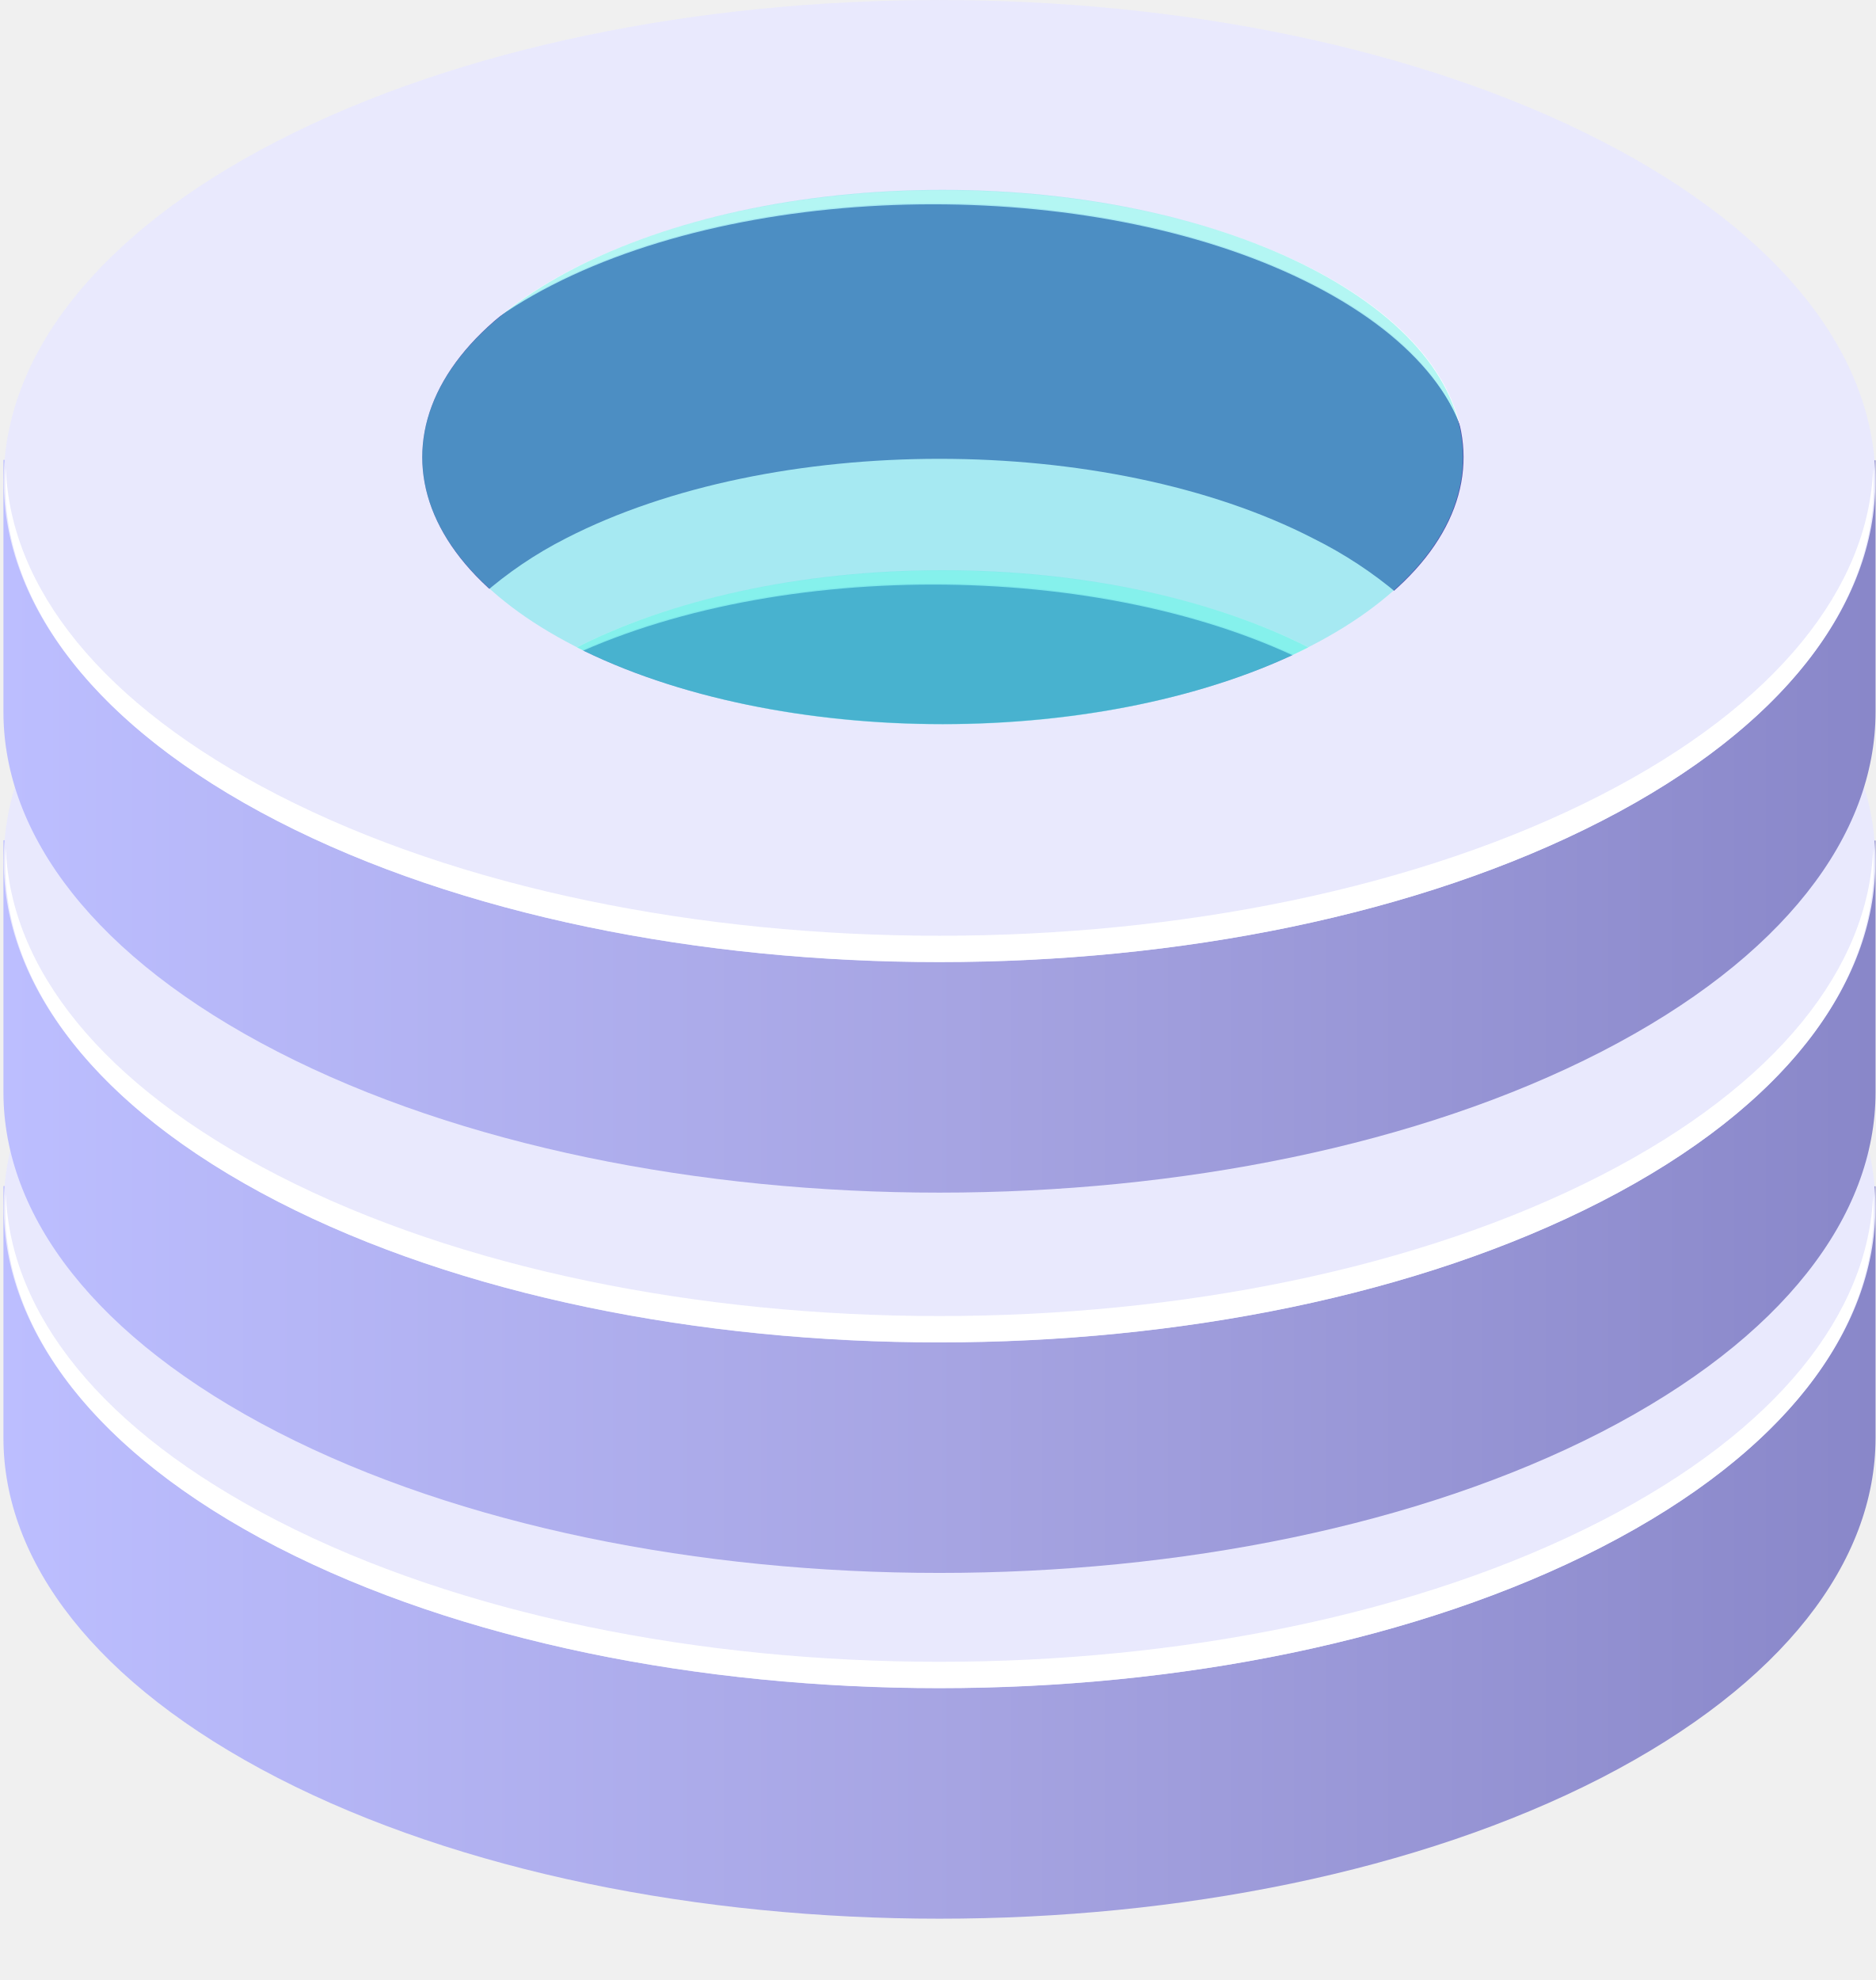
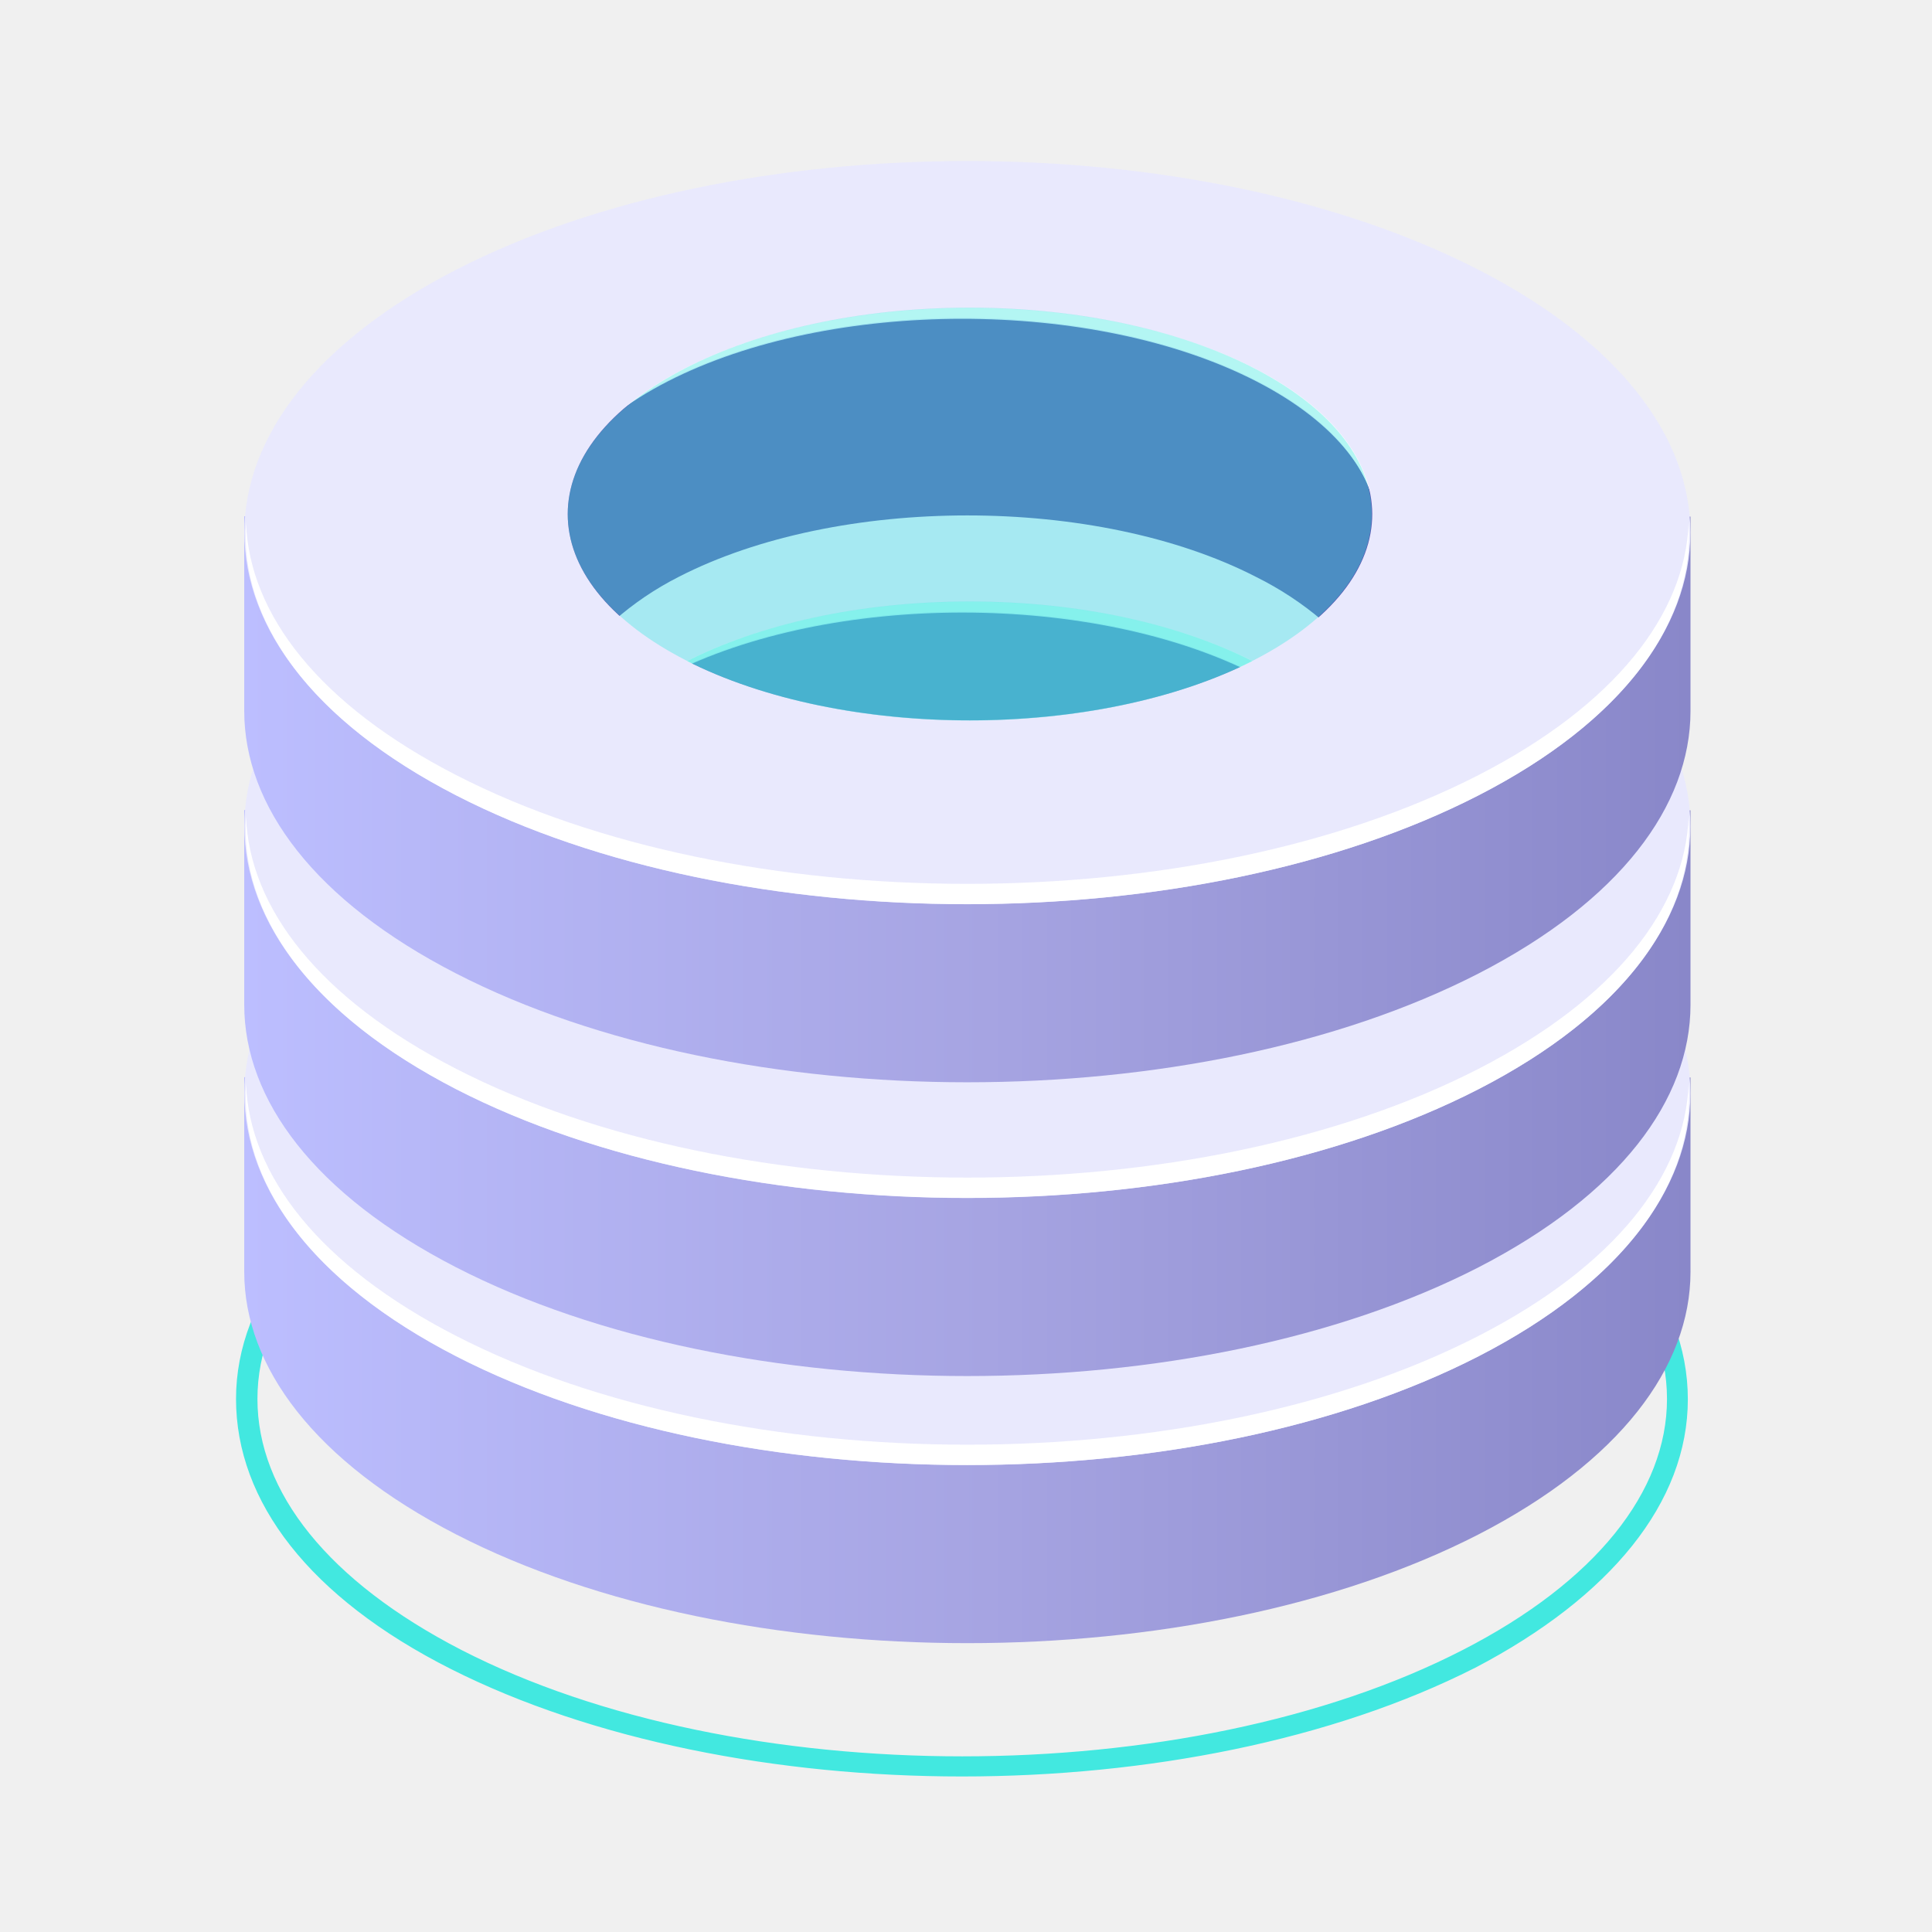
- <svg xmlns="http://www.w3.org/2000/svg" width="18" height="19" viewBox="0 0 18 19" fill="none">
-   <path d="M5.429 12.134C7.41 11.115 10.624 11.115 12.604 12.134C12.902 12.283 13.178 12.464 13.425 12.675C14.543 11.679 14.275 10.379 12.615 9.526C10.635 8.511 7.421 8.507 5.441 9.526C3.778 10.379 3.509 11.676 4.631 12.675C4.87 12.464 5.138 12.282 5.429 12.134V12.134Z" fill="#5351AF" />
-   <path d="M16.669 11.384C16.273 11.058 15.836 10.773 15.367 10.535C14.534 10.118 13.643 9.801 12.716 9.592C14.562 10.634 14.506 12.246 12.544 13.242C10.527 14.277 7.253 14.277 5.232 13.242C3.356 12.29 3.222 10.747 4.877 9.705C4.107 9.906 3.365 10.184 2.666 10.535C2.198 10.772 1.761 11.056 1.365 11.381H0.033V13.799C0.033 14.98 0.91 16.158 2.666 17.061C6.171 18.862 11.858 18.862 15.367 17.061C17.12 16.158 18 14.98 18 13.799V11.384H16.669Z" fill="url(#paint0_linear_9322_367)" />
-   <path d="M15.367 8.318C11.858 6.517 6.172 6.517 2.666 8.318C-0.839 10.12 -0.843 13.043 2.666 14.848C6.175 16.652 11.858 16.649 15.367 14.848C18.876 13.046 18.876 10.12 15.367 8.318ZM12.608 13.461C10.59 14.496 7.316 14.496 5.295 13.461C3.274 12.426 3.278 10.74 5.295 9.705C7.313 8.67 10.59 8.667 12.608 9.705C14.625 10.743 14.629 12.422 12.608 13.461Z" fill="url(#paint1_linear_9322_367)" />
-   <path d="M15.367 14.595C11.858 16.397 6.171 16.397 2.666 14.595C0.973 13.726 0.097 12.605 0.056 11.457C-0.026 12.678 0.85 13.912 2.666 14.848C6.171 16.649 11.858 16.649 15.367 14.848C17.183 13.915 18.059 12.684 17.977 11.46C17.936 12.598 17.06 13.726 15.367 14.595Z" fill="white" />
-   <path d="M12.608 9.456C10.59 8.418 7.316 8.418 5.295 9.456C4.225 10.004 3.722 10.737 3.804 11.447C3.859 10.81 4.363 10.18 5.295 9.695C7.316 8.657 10.59 8.657 12.608 9.695C13.555 10.18 14.058 10.81 14.099 11.447C14.17 10.737 13.682 10.004 12.608 9.456Z" fill="white" />
-   <path d="M14.961 8.318C11.694 6.64 6.384 6.64 3.136 8.318C-0.112 9.997 -0.131 12.714 3.136 14.39C6.403 16.065 11.713 16.069 14.961 14.39C18.209 12.711 18.227 9.994 14.961 8.318ZM12.578 13.169C10.628 14.164 7.465 14.164 5.515 13.169C3.565 12.174 3.565 10.535 5.515 9.539C7.465 8.544 10.628 8.544 12.578 9.539C14.528 10.535 14.543 12.167 12.578 13.169Z" fill="url(#paint2_linear_9322_367)" />
-   <path opacity="0.4" d="M9.047 13.919C11.804 13.919 14.04 12.77 14.04 11.354C14.04 9.938 11.804 8.789 9.047 8.789C6.289 8.789 4.053 9.938 4.053 11.354C4.053 12.77 6.289 13.919 9.047 13.919Z" fill="#42E8E0" />
-   <path d="M5.429 8.816C7.41 7.797 10.624 7.797 12.604 8.816C12.902 8.965 13.178 9.146 13.425 9.357C14.543 8.361 14.275 7.061 12.615 6.208C10.635 5.193 7.421 5.19 5.441 6.208C3.778 7.061 3.509 8.358 4.631 9.357C4.87 9.146 5.138 8.965 5.429 8.816V8.816Z" fill="#5351AF" />
-   <path d="M16.669 8.066C16.273 7.74 15.836 7.455 15.367 7.217C14.534 6.8 13.643 6.483 12.716 6.275C14.562 7.316 14.506 8.929 12.544 9.924C10.527 10.959 7.253 10.959 5.232 9.924C3.356 8.972 3.222 7.429 4.877 6.387C4.107 6.588 3.365 6.866 2.666 7.217C2.198 7.454 1.761 7.738 1.365 8.063H0.033V10.482C0.033 11.663 0.91 12.84 2.666 13.743C6.171 15.544 11.858 15.544 15.367 13.743C17.12 12.84 18 11.663 18 10.482V8.066H16.669Z" fill="url(#paint3_linear_9322_367)" />
-   <path d="M15.367 5.001C11.858 3.199 6.172 3.199 2.666 5.001C-0.839 6.802 -0.843 9.725 2.666 11.53C6.175 13.335 11.858 13.331 15.367 11.53C18.876 9.728 18.876 6.802 15.367 5.001ZM12.608 10.143C10.59 11.178 7.316 11.178 5.295 10.143C3.274 9.108 3.278 7.423 5.295 6.387C7.313 5.352 10.59 5.349 12.608 6.387C14.625 7.426 14.629 9.105 12.608 10.143Z" fill="url(#paint4_linear_9322_367)" />
-   <path d="M15.367 11.278C11.858 13.079 6.171 13.079 2.666 11.278C0.973 10.409 0.097 9.287 0.056 8.139C-0.026 9.36 0.85 10.594 2.666 11.53C6.171 13.331 11.858 13.331 15.367 11.53C17.183 10.598 18.059 9.367 17.977 8.142C17.936 9.28 17.06 10.409 15.367 11.278Z" fill="white" />
-   <path d="M12.608 6.139C10.59 5.1 7.316 5.1 5.295 6.139C4.225 6.686 3.722 7.419 3.804 8.129C3.859 7.492 4.363 6.862 5.295 6.377C7.316 5.339 10.59 5.339 12.608 6.377C13.555 6.862 14.058 7.492 14.099 8.129C14.17 7.419 13.682 6.686 12.608 6.139Z" fill="white" />
-   <path d="M14.961 5.001C11.694 3.322 6.384 3.322 3.136 5.001C-0.112 6.679 -0.131 9.397 3.136 11.072C6.403 12.747 11.713 12.751 14.961 11.072C18.209 9.393 18.227 6.676 14.961 5.001ZM12.578 9.851C10.628 10.846 7.465 10.846 5.515 9.851C3.565 8.856 3.565 7.217 5.515 6.221C7.465 5.226 10.628 5.226 12.578 6.221C14.528 7.217 14.543 8.849 12.578 9.851Z" fill="url(#paint5_linear_9322_367)" />
-   <path opacity="0.4" d="M9.047 10.601C11.804 10.601 14.04 9.453 14.04 8.036C14.04 6.62 11.804 5.472 9.047 5.472C6.289 5.472 4.053 6.62 4.053 8.036C4.053 9.453 6.289 10.601 9.047 10.601Z" fill="#42E8E0" />
-   <path d="M5.429 5.167C7.41 4.148 10.624 4.148 12.604 5.167C12.902 5.315 13.178 5.497 13.425 5.707C14.543 4.712 14.275 3.411 12.615 2.559C10.635 1.544 7.421 1.54 5.441 2.559C3.778 3.411 3.509 4.709 4.631 5.707C4.87 5.497 5.138 5.315 5.429 5.167V5.167Z" fill="#5351AF" />
-   <path d="M16.669 4.417C16.273 4.091 15.836 3.806 15.367 3.567C14.534 3.15 13.643 2.834 12.716 2.625C14.562 3.667 14.506 5.279 12.544 6.275C10.527 7.31 7.253 7.31 5.232 6.275C3.356 5.322 3.222 3.78 4.877 2.738C4.107 2.938 3.365 3.217 2.666 3.567C2.198 3.805 1.761 4.088 1.365 4.413H0.033V6.832C0.033 8.013 0.91 9.191 2.666 10.093C6.171 11.895 11.858 11.895 15.367 10.093C17.12 9.191 18 8.013 18 6.832V4.417H16.669Z" fill="url(#paint6_linear_9322_367)" />
-   <path d="M15.367 1.351C11.858 -0.45 6.172 -0.45 2.666 1.351C-0.839 3.153 -0.843 6.076 2.666 7.88C6.175 9.685 11.858 9.682 15.367 7.88C18.876 6.079 18.876 3.153 15.367 1.351ZM12.608 6.494C10.59 7.529 7.316 7.529 5.295 6.494C3.274 5.458 3.278 3.773 5.295 2.738C7.313 1.703 10.59 1.7 12.608 2.738C14.625 3.776 14.629 5.455 12.608 6.494Z" fill="url(#paint7_linear_9322_367)" />
-   <path d="M15.367 7.628C11.858 9.43 6.171 9.43 2.666 7.628C0.973 6.759 0.097 5.638 0.056 4.49C-0.026 5.711 0.85 6.945 2.666 7.88C6.171 9.682 11.858 9.682 15.367 7.88C17.183 6.948 18.059 5.717 17.977 4.493C17.936 5.631 17.06 6.759 15.367 7.628Z" fill="white" />
-   <path d="M12.608 2.489C10.59 1.451 7.316 1.451 5.295 2.489C4.225 3.037 3.722 3.77 3.804 4.48C3.859 3.843 4.363 3.212 5.295 2.728C7.316 1.69 10.59 1.69 12.608 2.728C13.555 3.212 14.058 3.843 14.099 4.48C14.17 3.77 13.682 3.037 12.608 2.489Z" fill="white" />
-   <path d="M14.961 1.351C11.694 -0.328 6.384 -0.328 3.136 1.351C-0.112 3.03 -0.131 5.747 3.136 7.423C6.403 9.098 11.713 9.101 14.961 7.423C18.209 5.744 18.227 3.027 14.961 1.351ZM12.578 6.202C10.628 7.197 7.465 7.197 5.515 6.202C3.565 5.206 3.565 3.567 5.515 2.572C7.465 1.577 10.628 1.577 12.578 2.572C14.528 3.567 14.543 5.2 12.578 6.202Z" fill="url(#paint8_linear_9322_367)" />
-   <path opacity="0.4" d="M9.047 6.951C11.804 6.951 14.04 5.803 14.04 4.387C14.04 2.97 11.804 1.822 9.047 1.822C6.289 1.822 4.053 2.97 4.053 4.387C4.053 5.803 6.289 6.951 9.047 6.951Z" fill="#42E8E0" />
+ <svg xmlns="http://www.w3.org/2000/svg" width="24" height="24" viewBox="0 0 24 24" fill="none">
+   <path d="M5.621 14.07L5.621 14.07C3.916 14.948 2.966 16.119 2.966 17.378C2.966 18.638 3.87 19.821 5.617 20.703C7.365 21.585 9.656 22.034 11.95 22.034C14.243 22.034 16.538 21.585 18.304 20.69L18.305 20.69C19.987 19.811 20.933 18.645 20.933 17.382C20.933 16.119 19.987 14.948 18.286 14.07L18.286 14.07C16.537 13.173 14.243 12.725 11.952 12.725C9.661 12.725 7.368 13.173 5.621 14.07ZM11.95 12.9L11.95 12.9C14.123 12.864 16.27 13.32 18.188 14.227C19.843 15.084 20.742 16.21 20.742 17.378C20.742 18.547 19.843 19.676 18.188 20.526L18.188 20.526C16.471 21.409 14.213 21.852 11.953 21.852C9.693 21.852 7.434 21.409 5.715 20.526C4.06 19.673 3.164 18.554 3.164 17.378C3.164 16.203 4.06 15.081 5.712 14.224C7.428 13.344 9.686 12.9 11.95 12.9Z" fill="#42E8E0" stroke="#42E8E0" stroke-width="0.068" />
+   <path d="M8.429 14.134C10.41 13.115 13.624 13.115 15.604 14.134C15.902 14.283 16.178 14.464 16.424 14.675C17.543 13.679 17.275 12.379 15.615 11.526C13.635 10.511 10.421 10.508 8.441 11.526C6.778 12.379 6.509 13.676 7.631 14.675C7.87 14.464 8.138 14.282 8.429 14.134Z" fill="#5351AF" />
+   <path d="M19.669 13.384C19.273 13.058 18.836 12.773 18.367 12.535C17.534 12.118 16.643 11.801 15.716 11.592C17.562 12.634 17.506 14.247 15.544 15.242C13.527 16.277 10.253 16.277 8.232 15.242C6.356 14.29 6.222 12.747 7.878 11.705C7.107 11.906 6.365 12.184 5.666 12.535C5.198 12.772 4.761 13.056 4.365 13.381H3.034V15.799C3.034 16.98 3.91 18.158 5.666 19.061C9.171 20.862 14.858 20.862 18.367 19.061C20.12 18.158 21 16.98 21 15.799V13.384H19.669Z" fill="url(#paint0_linear_23514_29137)" />
+   <path d="M18.367 10.318C14.858 8.517 9.172 8.517 5.666 10.318C2.161 12.12 2.157 15.043 5.666 16.848C9.175 18.652 14.858 18.649 18.367 16.848C21.876 15.046 21.876 12.12 18.367 10.318ZM15.608 15.461C13.591 16.496 10.316 16.496 8.295 15.461C6.274 14.426 6.278 12.74 8.295 11.705C10.313 10.67 13.591 10.667 15.608 11.705C17.625 12.744 17.629 14.422 15.608 15.461Z" fill="url(#paint1_linear_23514_29137)" />
+   <path d="M18.367 16.595C14.858 18.397 9.171 18.397 5.666 16.595C3.973 15.726 3.097 14.605 3.056 13.457C2.974 14.678 3.85 15.912 5.666 16.848C9.171 18.649 14.858 18.649 18.367 16.848C20.183 15.915 21.059 14.684 20.977 13.46C20.936 14.598 20.06 15.726 18.367 16.595Z" fill="white" />
+   <path d="M15.608 11.456C13.59 10.418 10.316 10.418 8.295 11.456C7.225 12.004 6.722 12.737 6.804 13.447C6.86 12.81 7.363 12.18 8.295 11.695C10.316 10.657 13.59 10.657 15.608 11.695C16.555 12.18 17.058 12.81 17.099 13.447C17.17 12.737 16.682 12.004 15.608 11.456Z" fill="white" />
+   <path d="M17.961 10.318C14.694 8.64 9.384 8.64 6.136 10.318C2.888 11.997 2.869 14.714 6.136 16.39C9.403 18.065 14.713 18.069 17.961 16.39C21.209 14.711 21.227 11.994 17.961 10.318ZM15.578 15.169C13.628 16.164 10.466 16.164 8.515 15.169C6.565 14.174 6.565 12.535 8.515 11.539C10.466 10.544 13.628 10.544 15.578 11.539C17.528 12.535 17.543 14.167 15.578 15.169Z" fill="url(#paint2_linear_23514_29137)" />
+   <path opacity="0.4" d="M12.047 15.919C14.804 15.919 17.04 14.771 17.04 13.354C17.04 11.938 14.804 10.79 12.047 10.79C9.289 10.79 7.053 11.938 7.053 13.354C7.053 14.771 9.289 15.919 12.047 15.919Z" fill="#42E8E0" />
+   <path d="M8.429 10.816C10.41 9.797 13.624 9.797 15.604 10.816C15.902 10.965 16.178 11.146 16.424 11.357C17.543 10.361 17.275 9.061 15.615 8.208C13.635 7.193 10.421 7.19 8.441 8.208C6.778 9.061 6.509 10.358 7.631 11.357C7.87 11.146 8.138 10.964 8.429 10.816Z" fill="#5351AF" />
+   <path d="M19.669 10.066C19.273 9.74 18.836 9.455 18.367 9.217C17.534 8.8 16.643 8.483 15.716 8.275C17.562 9.316 17.506 10.929 15.544 11.924C13.527 12.959 10.253 12.959 8.232 11.924C6.356 10.972 6.222 9.429 7.878 8.387C7.107 8.588 6.365 8.866 5.666 9.217C5.198 9.454 4.761 9.738 4.365 10.063H3.034V12.482C3.034 13.663 3.91 14.84 5.666 15.743C9.171 17.544 14.858 17.544 18.367 15.743C20.12 14.84 21 13.663 21 12.482V10.066H19.669Z" fill="url(#paint3_linear_23514_29137)" />
+   <path d="M18.367 7.001C14.858 5.199 9.172 5.199 5.666 7.001C2.161 8.802 2.157 11.725 5.666 13.53C9.175 15.335 14.858 15.331 18.367 13.53C21.876 11.728 21.876 8.802 18.367 7.001ZM15.608 12.143C13.591 13.178 10.316 13.178 8.295 12.143C6.274 11.108 6.278 9.422 8.295 8.387C10.313 7.352 13.591 7.349 15.608 8.387C17.625 9.426 17.629 11.105 15.608 12.143Z" fill="url(#paint4_linear_23514_29137)" />
+   <path d="M18.367 13.277C14.858 15.079 9.171 15.079 5.666 13.277C3.973 12.408 3.097 11.287 3.056 10.139C2.974 11.36 3.85 12.594 5.666 13.53C9.171 15.331 14.858 15.331 18.367 13.53C20.183 12.597 21.059 11.367 20.977 10.142C20.936 11.28 20.06 12.408 18.367 13.277Z" fill="white" />
+   <path d="M15.608 8.138C13.59 7.1 10.316 7.1 8.295 8.138C7.225 8.686 6.722 9.419 6.804 10.129C6.86 9.492 7.363 8.862 8.295 8.377C10.316 7.339 13.59 7.339 15.608 8.377C16.555 8.862 17.058 9.492 17.099 10.129C17.17 9.419 16.682 8.686 15.608 8.138Z" fill="white" />
+   <path d="M17.961 7.001C14.694 5.322 9.384 5.322 6.136 7.001C2.888 8.679 2.869 11.396 6.136 13.072C9.403 14.747 14.713 14.751 17.961 13.072C21.209 11.393 21.227 8.676 17.961 7.001ZM15.578 11.851C13.628 12.846 10.466 12.846 8.515 11.851C6.565 10.856 6.565 9.217 8.515 8.221C10.466 7.226 13.628 7.226 15.578 8.221C17.528 9.217 17.543 10.849 15.578 11.851Z" fill="url(#paint5_linear_23514_29137)" />
+   <path opacity="0.4" d="M12.047 12.601C14.804 12.601 17.04 11.453 17.04 10.036C17.04 8.62 14.804 7.472 12.047 7.472C9.289 7.472 7.053 8.62 7.053 10.036C7.053 11.453 9.289 12.601 12.047 12.601Z" fill="#42E8E0" />
+   <path d="M8.429 7.167C10.41 6.148 13.624 6.148 15.604 7.167C15.902 7.315 16.178 7.497 16.424 7.707C17.543 6.712 17.275 5.411 15.615 4.559C13.635 3.544 10.421 3.54 8.441 4.559C6.778 5.411 6.509 6.709 7.631 7.707C7.87 7.497 8.138 7.315 8.429 7.167Z" fill="#5351AF" />
+   <path d="M19.669 6.417C19.273 6.091 18.836 5.806 18.367 5.567C17.534 5.151 16.643 4.834 15.716 4.625C17.562 5.667 17.506 7.279 15.544 8.275C13.527 9.31 10.253 9.31 8.232 8.275C6.356 7.323 6.222 5.78 7.878 4.738C7.107 4.939 6.365 5.217 5.666 5.567C5.198 5.805 4.761 6.089 4.365 6.413H3.034V8.832C3.034 10.013 3.91 11.191 5.666 12.093C9.171 13.895 14.858 13.895 18.367 12.093C20.12 11.191 21 10.013 21 8.832V6.417H19.669Z" fill="url(#paint6_linear_23514_29137)" />
+   <path d="M18.367 3.351C14.858 1.55 9.172 1.55 5.666 3.351C2.161 5.153 2.157 8.076 5.666 9.88C9.175 11.685 14.858 11.682 18.367 9.88C21.876 8.079 21.876 5.153 18.367 3.351ZM15.608 8.494C13.591 9.529 10.316 9.529 8.295 8.494C6.274 7.458 6.278 5.773 8.295 4.738C10.313 3.703 13.591 3.7 15.608 4.738C17.625 5.776 17.629 7.455 15.608 8.494Z" fill="url(#paint7_linear_23514_29137)" />
+   <path d="M18.367 9.628C14.858 11.43 9.171 11.43 5.666 9.628C3.973 8.759 3.097 7.638 3.056 6.49C2.974 7.711 3.85 8.945 5.666 9.88C9.171 11.682 14.858 11.682 18.367 9.88C20.183 8.948 21.059 7.717 20.977 6.493C20.936 7.631 20.06 8.759 18.367 9.628Z" fill="white" />
+   <path d="M15.608 4.489C13.59 3.451 10.316 3.451 8.295 4.489C7.225 5.036 6.722 5.77 6.804 6.48C6.86 5.843 7.363 5.212 8.295 4.728C10.316 3.689 13.59 3.689 15.608 4.728C16.555 5.212 17.058 5.843 17.099 6.48C17.17 5.77 16.682 5.036 15.608 4.489Z" fill="white" />
+   <path d="M17.961 3.351C14.694 1.672 9.384 1.672 6.136 3.351C2.888 5.03 2.869 7.747 6.136 9.423C9.403 11.098 14.713 11.101 17.961 9.423C21.209 7.744 21.227 5.027 17.961 3.351ZM15.578 8.202C13.628 9.197 10.466 9.197 8.515 8.202C6.565 7.206 6.565 5.567 8.515 4.572C10.466 3.577 13.628 3.577 15.578 4.572C17.528 5.567 17.543 7.2 15.578 8.202Z" fill="url(#paint8_linear_23514_29137)" />
+   <path opacity="0.4" d="M12.047 8.951C14.804 8.951 17.04 7.803 17.04 6.387C17.04 4.97 14.804 3.822 12.047 3.822C9.289 3.822 7.053 4.97 7.053 6.387C7.053 7.803 9.289 8.951 12.047 8.951Z" fill="#42E8E0" />
  <defs>
-     <linearGradient id="paint0_linear_9322_367" x1="0.033" y1="14.005" x2="18" y2="14.005" gradientUnits="userSpaceOnUse">
+     <linearGradient id="paint0_linear_23514_29137" x1="3.034" y1="16.005" x2="21" y2="16.005" gradientUnits="userSpaceOnUse">
      <stop stop-color="#BCBEFF" />
      <stop offset="0.513" stop-color="#A6A4E2" />
      <stop offset="1" stop-color="#8987C9" />
    </linearGradient>
-     <linearGradient id="paint1_linear_9322_367" x1="4535.56" y1="1042.7" x2="5459.4" y2="1042.7" gradientUnits="userSpaceOnUse">
+     <linearGradient id="paint1_linear_23514_29137" x1="4538.56" y1="1044.7" x2="5462.4" y2="1044.7" gradientUnits="userSpaceOnUse">
      <stop stop-color="#E9E9FD" />
      <stop offset="0.36" stop-color="#D3D2F9" />
      <stop offset="0.71" stop-color="#C5C4F7" />
      <stop offset="1" stop-color="#C0BFF6" />
    </linearGradient>
-     <linearGradient id="paint2_linear_9322_367" x1="4219.98" y1="970.496" x2="5079.41" y2="970.496" gradientUnits="userSpaceOnUse">
+     <linearGradient id="paint2_linear_23514_29137" x1="4222.98" y1="972.496" x2="5082.41" y2="972.496" gradientUnits="userSpaceOnUse">
      <stop stop-color="#E9E9FD" />
      <stop offset="0.36" stop-color="#D3D2F9" />
      <stop offset="0.71" stop-color="#C5C4F7" />
      <stop offset="1" stop-color="#C0BFF6" />
    </linearGradient>
-     <linearGradient id="paint3_linear_9322_367" x1="0.033" y1="10.687" x2="18" y2="10.687" gradientUnits="userSpaceOnUse">
+     <linearGradient id="paint3_linear_23514_29137" x1="3.034" y1="12.687" x2="21" y2="12.687" gradientUnits="userSpaceOnUse">
      <stop stop-color="#BCBEFF" />
      <stop offset="0.513" stop-color="#A6A4E2" />
      <stop offset="1" stop-color="#8987C9" />
    </linearGradient>
-     <linearGradient id="paint4_linear_9322_367" x1="4535.56" y1="1039.38" x2="5459.4" y2="1039.38" gradientUnits="userSpaceOnUse">
+     <linearGradient id="paint4_linear_23514_29137" x1="4538.56" y1="1041.38" x2="5462.4" y2="1041.38" gradientUnits="userSpaceOnUse">
      <stop stop-color="#E9E9FD" />
      <stop offset="0.36" stop-color="#D3D2F9" />
      <stop offset="0.71" stop-color="#C5C4F7" />
      <stop offset="1" stop-color="#C0BFF6" />
    </linearGradient>
-     <linearGradient id="paint5_linear_9322_367" x1="4219.98" y1="967.178" x2="5079.41" y2="967.178" gradientUnits="userSpaceOnUse">
+     <linearGradient id="paint5_linear_23514_29137" x1="4222.98" y1="969.178" x2="5082.41" y2="969.178" gradientUnits="userSpaceOnUse">
      <stop stop-color="#E9E9FD" />
      <stop offset="0.36" stop-color="#D3D2F9" />
      <stop offset="0.71" stop-color="#C5C4F7" />
      <stop offset="1" stop-color="#C0BFF6" />
    </linearGradient>
-     <linearGradient id="paint6_linear_9322_367" x1="0.033" y1="7.038" x2="18" y2="7.038" gradientUnits="userSpaceOnUse">
+     <linearGradient id="paint6_linear_23514_29137" x1="3.034" y1="9.038" x2="21" y2="9.038" gradientUnits="userSpaceOnUse">
      <stop stop-color="#BCBEFF" />
      <stop offset="0.513" stop-color="#A6A4E2" />
      <stop offset="1" stop-color="#8987C9" />
    </linearGradient>
-     <linearGradient id="paint7_linear_9322_367" x1="4535.56" y1="1035.73" x2="5459.4" y2="1035.73" gradientUnits="userSpaceOnUse">
+     <linearGradient id="paint7_linear_23514_29137" x1="4538.56" y1="1037.73" x2="5462.4" y2="1037.73" gradientUnits="userSpaceOnUse">
      <stop stop-color="#E9E9FD" />
      <stop offset="0.36" stop-color="#D3D2F9" />
      <stop offset="0.71" stop-color="#C5C4F7" />
      <stop offset="1" stop-color="#C0BFF6" />
    </linearGradient>
-     <linearGradient id="paint8_linear_9322_367" x1="4219.98" y1="963.528" x2="5079.41" y2="963.528" gradientUnits="userSpaceOnUse">
+     <linearGradient id="paint8_linear_23514_29137" x1="4222.98" y1="965.528" x2="5082.41" y2="965.528" gradientUnits="userSpaceOnUse">
      <stop stop-color="#E9E9FD" />
      <stop offset="0.36" stop-color="#D3D2F9" />
      <stop offset="0.71" stop-color="#C5C4F7" />
      <stop offset="1" stop-color="#C0BFF6" />
    </linearGradient>
  </defs>
</svg>
